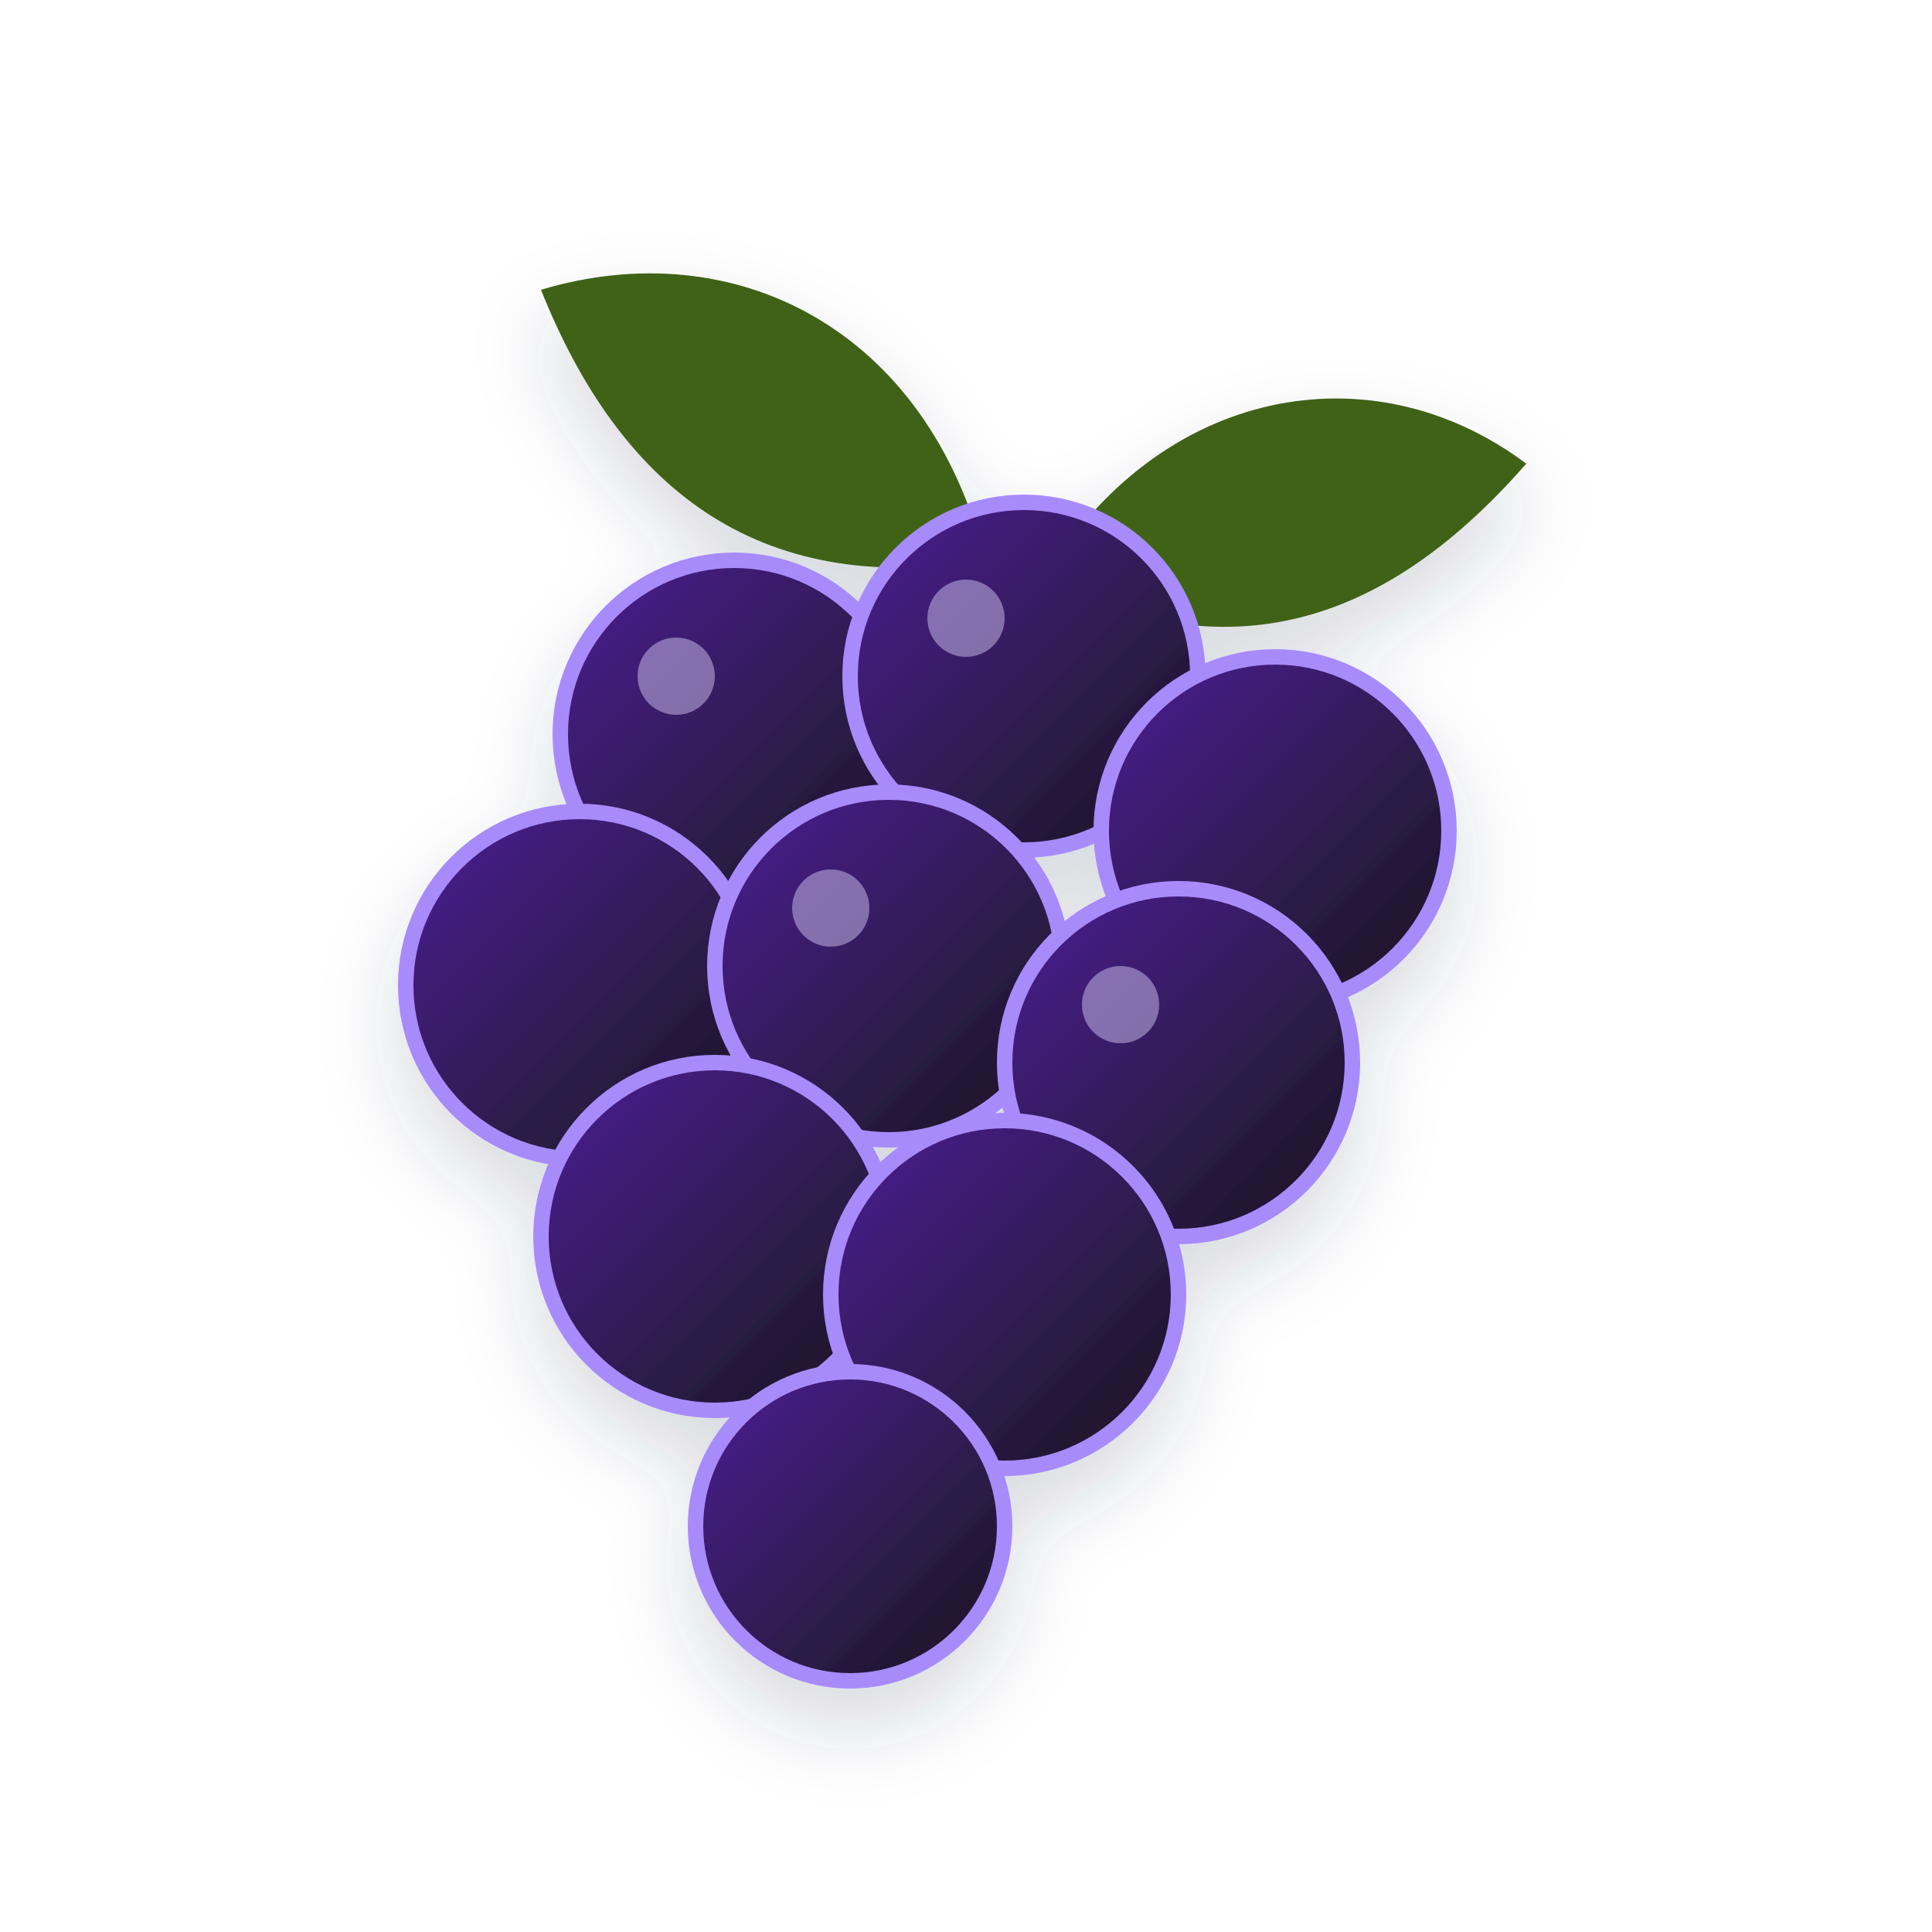
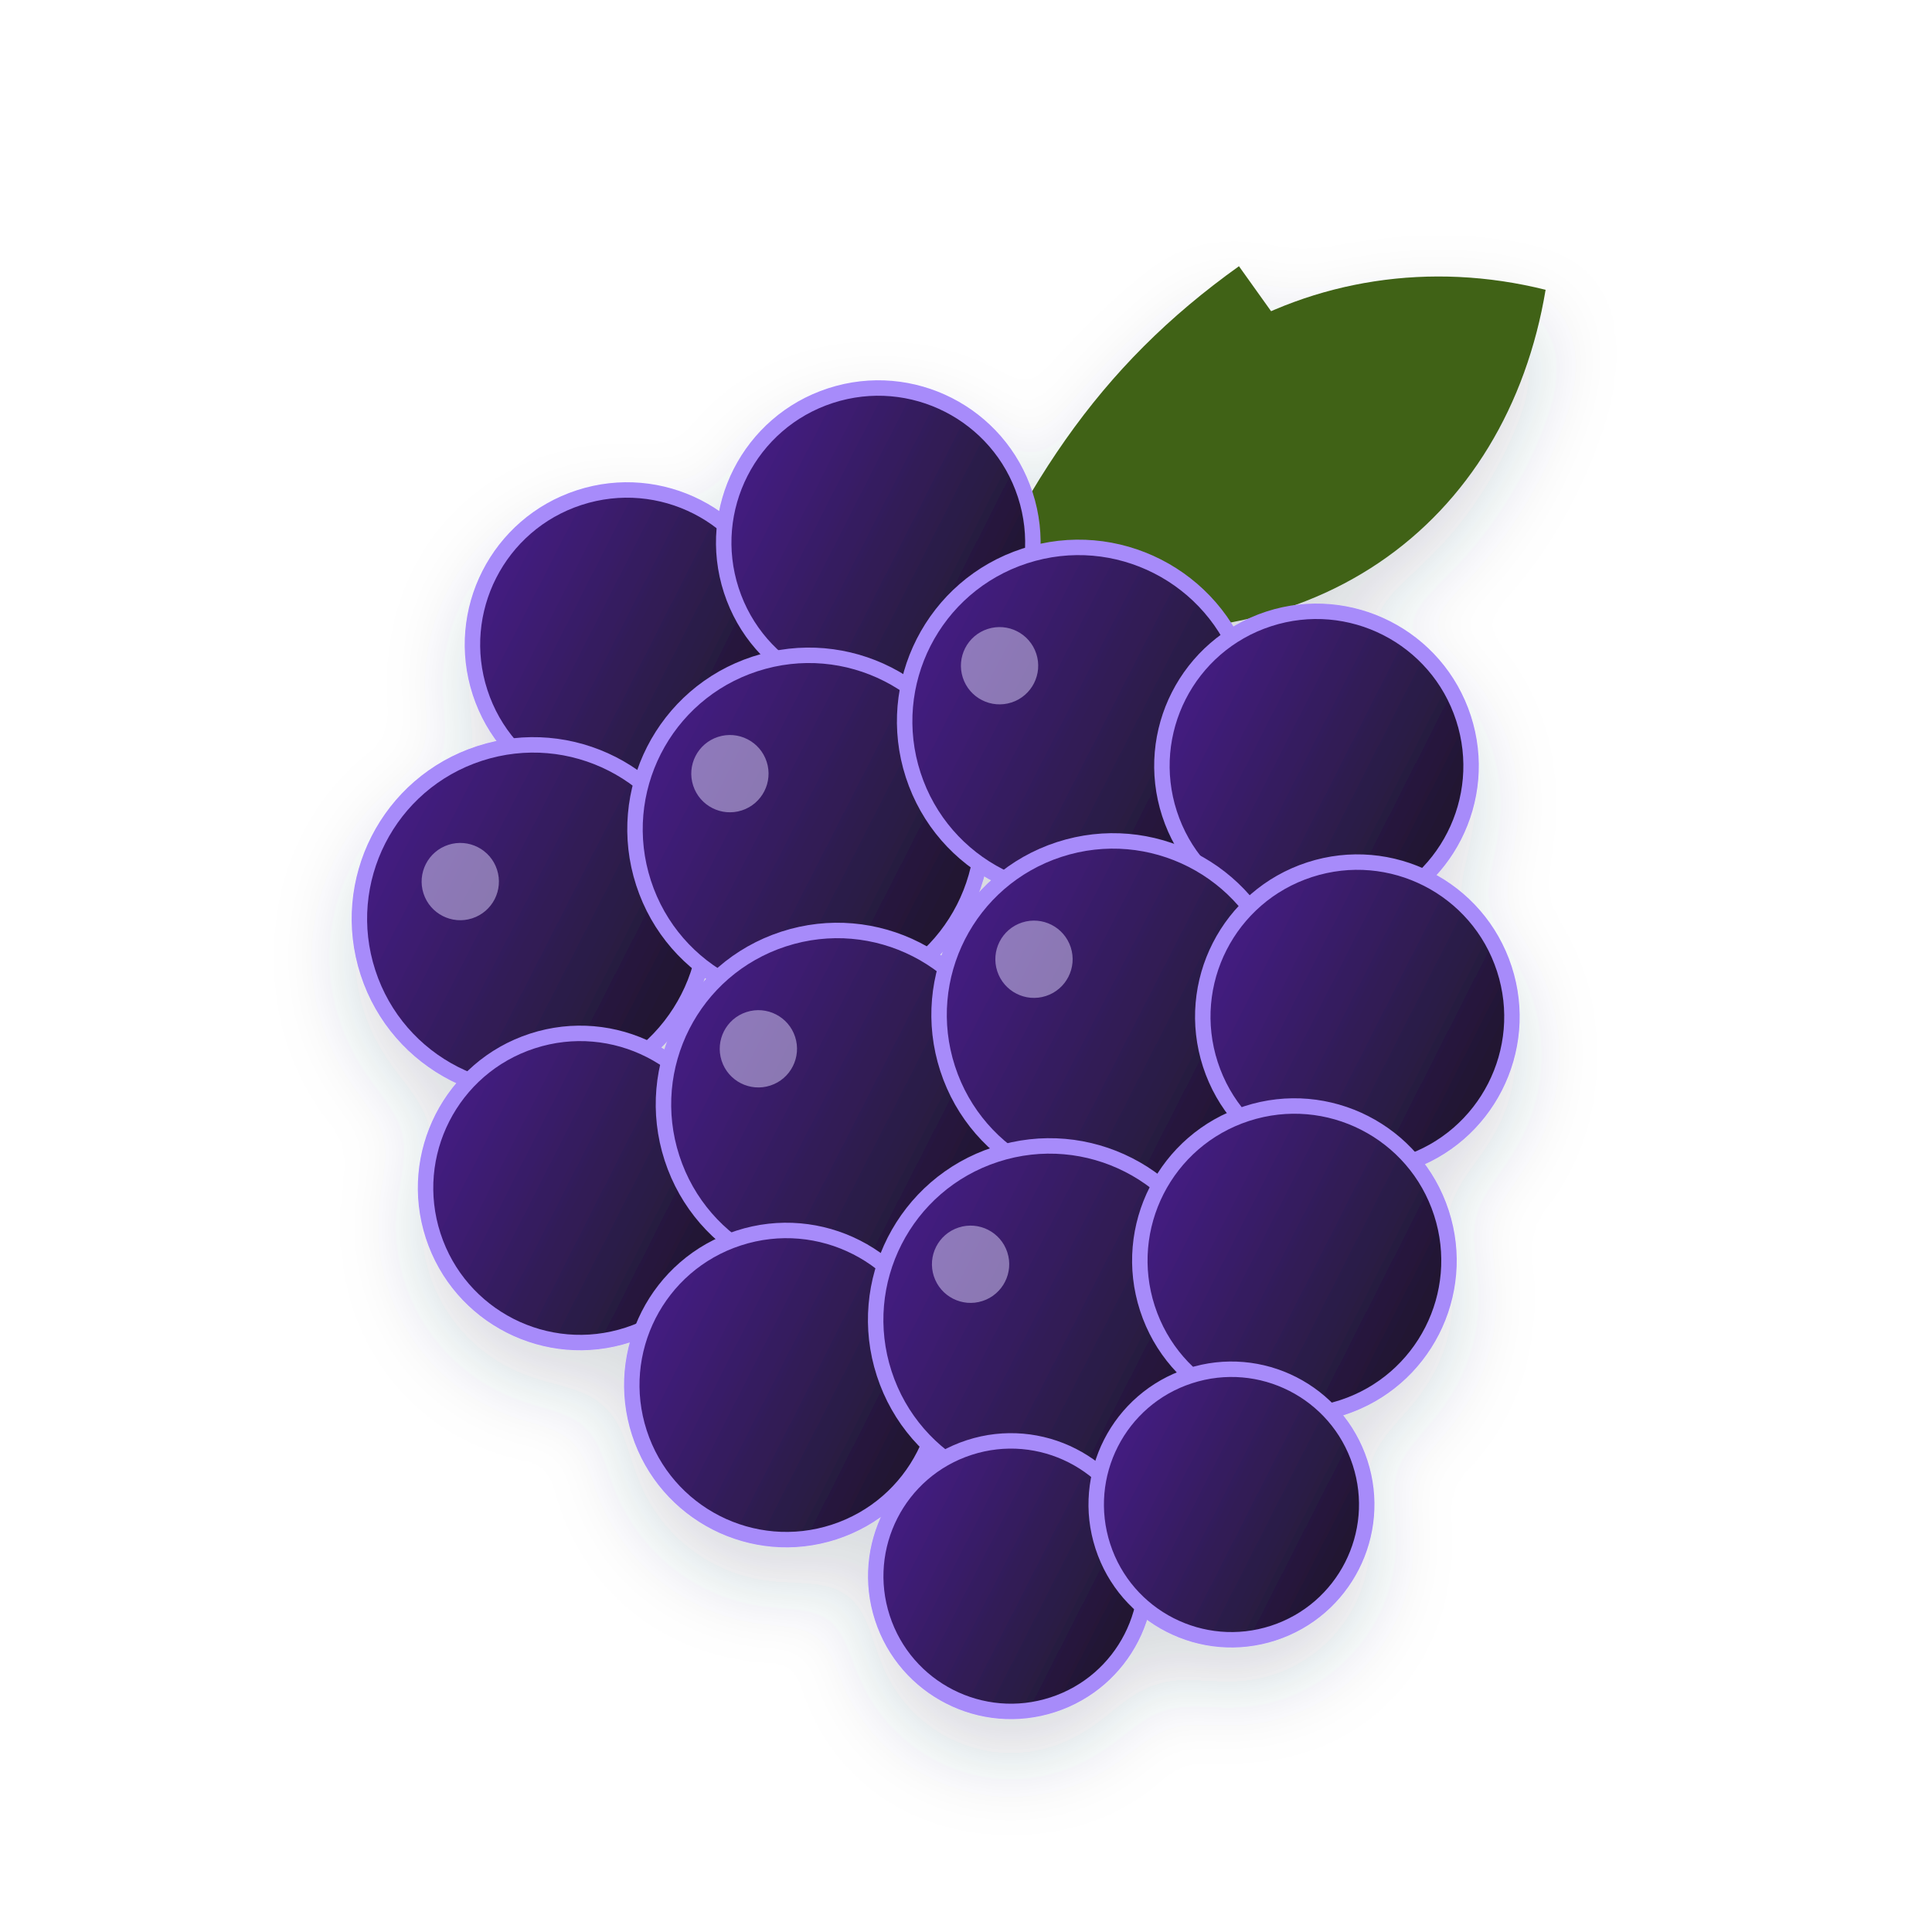
<svg xmlns="http://www.w3.org/2000/svg" viewBox="0 0 100 100">
  <defs>
    <linearGradient id="fruits-blackberry-main" x1="0" y1="0" x2="1" y2="1">
      <stop offset="0" stop-color="#4c1d95" />
      <stop offset="1" stop-color="#18181b" />
    </linearGradient>
    <filter id="fruits-blackberry-shadow" x="-20%" y="-20%" width="140%" height="140%">
      <feDropShadow dx="0" dy="2" stdDeviation="2" flood-color="#334155" flood-opacity=".18" />
    </filter>
  </defs>
  <g filter="url(#fruits-blackberry-shadow)">
-     <path d="M51 29c-3-12-13-17-23-14 4 10 11 16 23 14Zm3 1c6-10 17-12 25-6-7 8-15 11-25 6Z" fill="#3f6212" />
-     <g fill="url(#fruits-blackberry-main)" stroke="#a78bfa" stroke-width=".8">
-       <circle cx="38" cy="38" r="9" />
-       <circle cx="53" cy="35" r="9" />
-       <circle cx="66" cy="43" r="9" />
-       <circle cx="30" cy="51" r="9" />
-       <circle cx="46" cy="50" r="9" />
-       <circle cx="61" cy="55" r="9" />
-       <circle cx="37" cy="64" r="9" />
-       <circle cx="52" cy="67" r="9" />
-       <circle cx="44" cy="79" r="8" />
-     </g>
-     <g fill="#ddd6fe" opacity=".45">
-       <circle cx="35" cy="35" r="2" />
-       <circle cx="50" cy="32" r="2" />
-       <circle cx="43" cy="47" r="2" />
-       <circle cx="58" cy="52" r="2" />
+     <path d="M53 32c3-13 15-20 27-17-2 12-12 20-27 17Z" fill="#3f6212" />
+     <path d="M50 36c4-10 8-16 15-21" stroke="#3f6212" stroke-width="3" fill="none" />
+     <g transform="rotate(-18 50 55)">
+       <g fill="url(#fruits-blackberry-main)" stroke="#a78bfa" stroke-width=".8">
+         <circle cx="40" cy="29" r="8" />
+         <circle cx="54" cy="28" r="8" />
+         <circle cx="31" cy="41" r="9" />
+         <circle cx="46" cy="41" r="9" />
+         <circle cx="61" cy="40" r="9" />
+         <circle cx="72" cy="46" r="8" />
+         <circle cx="29" cy="55" r="8" />
+         <circle cx="43" cy="55" r="9" />
+         <circle cx="58" cy="55" r="9" />
+         <circle cx="70" cy="59" r="8" />
+         <circle cx="36" cy="68" r="8" />
+         <circle cx="50" cy="69" r="9" />
+         <circle cx="63" cy="70" r="8" />
+         <circle cx="44" cy="81" r="7" />
+         <circle cx="56" cy="81" r="7" />
+       </g>
+       <g fill="#ddd6fe" opacity=".5">
+         <circle cx="28" cy="38" r="2" />
+         <circle cx="43" cy="37" r="2" />
+         <circle cx="58" cy="36" r="2" />
+         <circle cx="40" cy="51" r="2" />
+         <circle cx="55" cy="51" r="2" />
+         <circle cx="47" cy="65" r="2" />
+       </g>
    </g>
  </g>
</svg>
